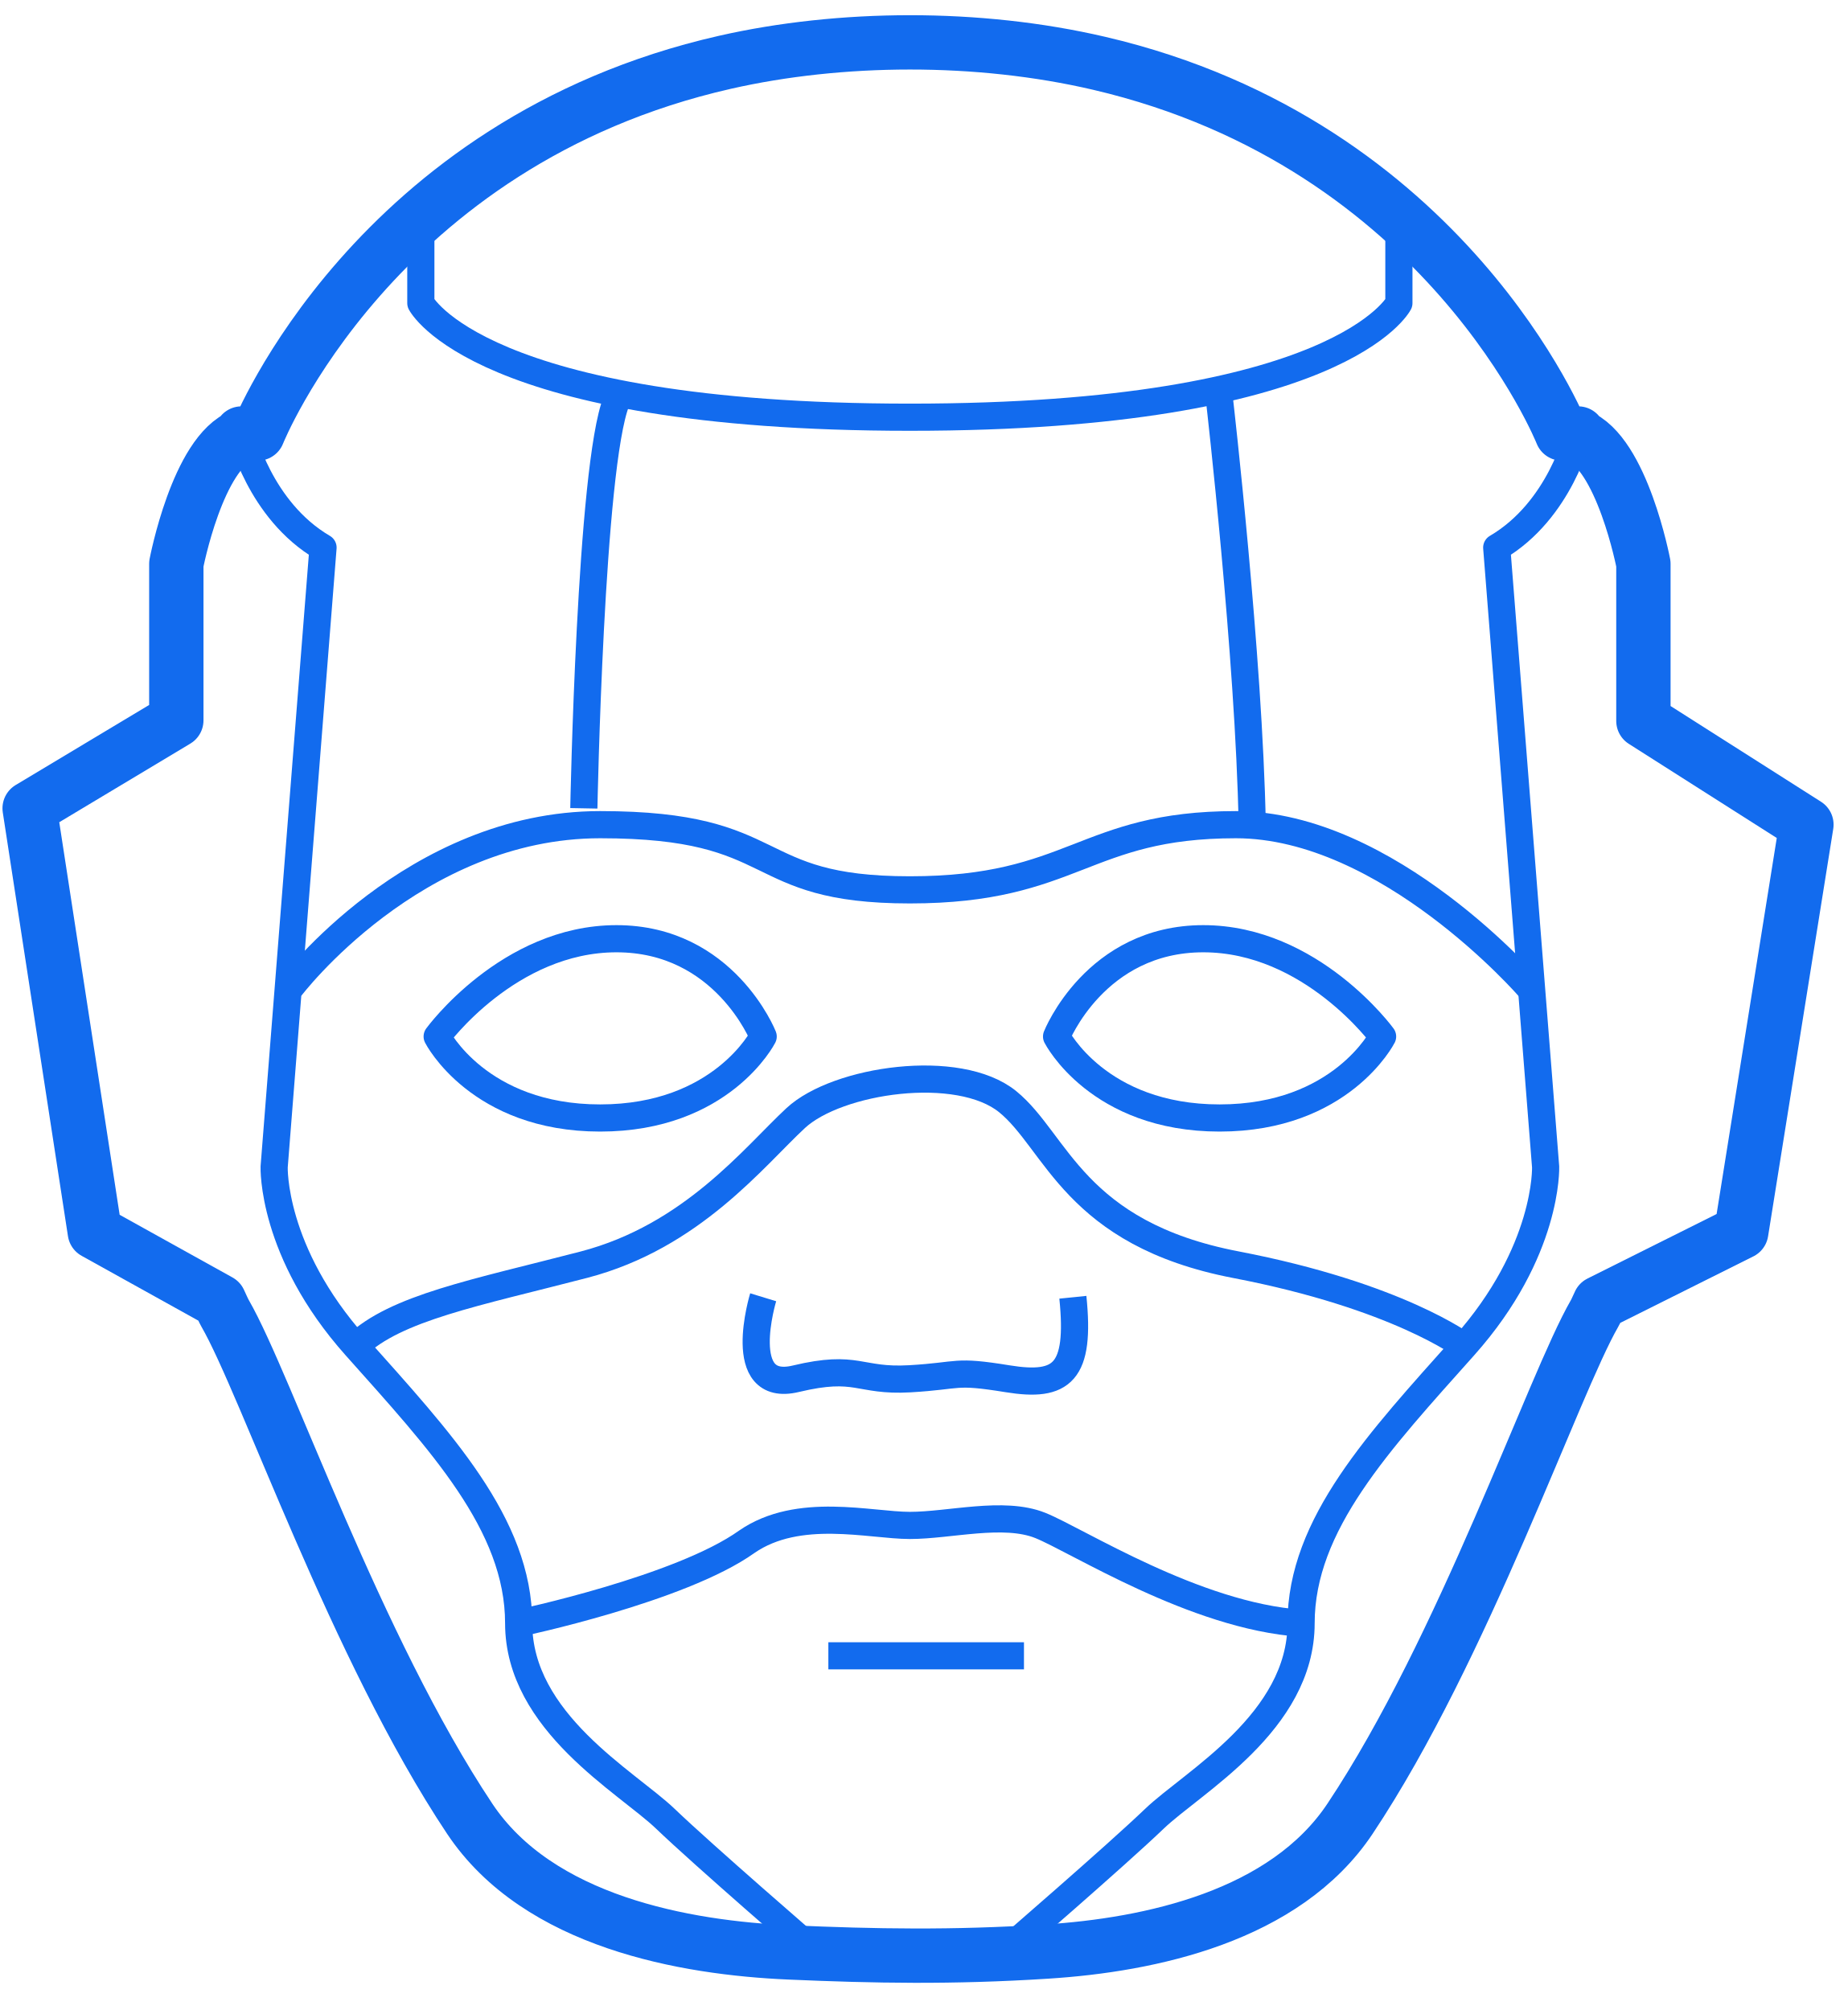
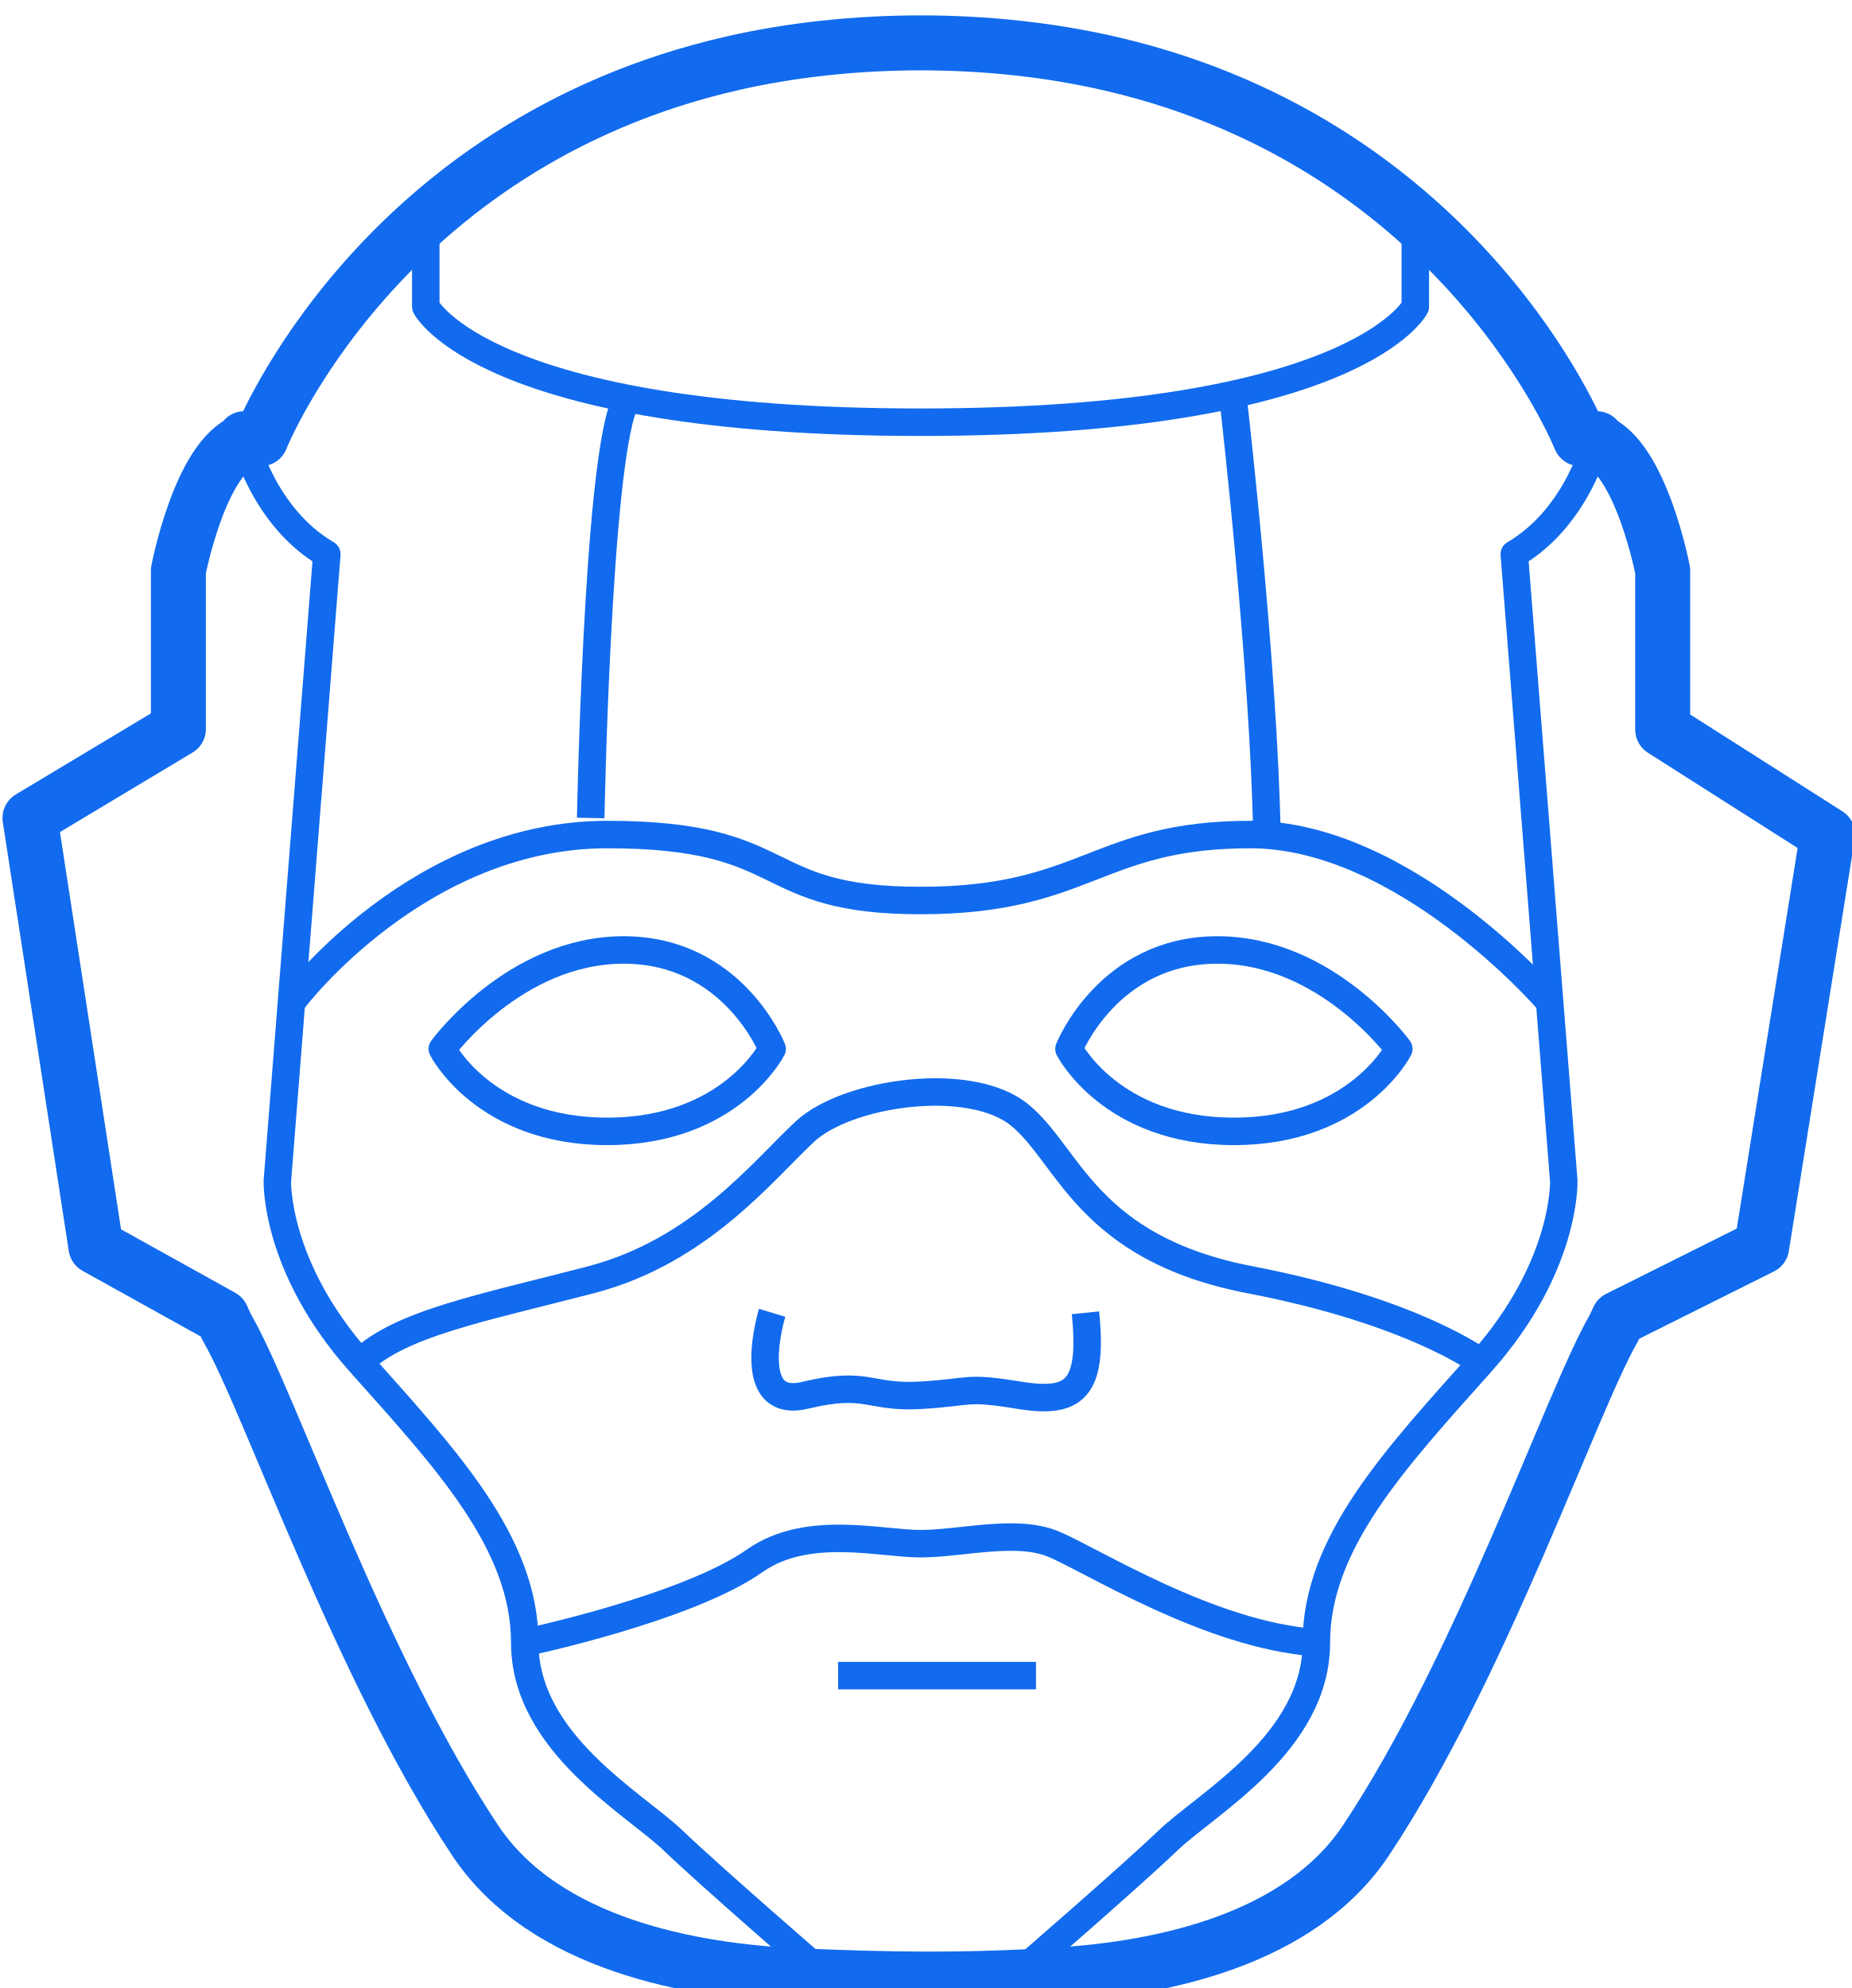
- <svg xmlns="http://www.w3.org/2000/svg" width="68px" height="74px" viewBox="0 0 68 74" version="1.1">
+ <svg xmlns="http://www.w3.org/2000/svg" version="1.1">
  <defs />
  <g id="Page-1" stroke="none" stroke-width="1" fill="none" fill-rule="evenodd">
    <g id="Icon-01" transform="translate(1, 1)" stroke="#126BEE" stroke-linejoin="round">
      <path d="M65.49,29.36 L59.49,25.542 L59.49,19.759 C59.49,19.759 58.707,15.659 57.07,15.038 C57.08,15 57.091,14.96 57.091,14.96 L57.062,15.036 C56.881,14.968 56.692,14.931 56.49,14.96 C56.49,14.96 52.257,4.318 39.46,1.331 C34.997,0.289 29.93,0.329 25.681,1.294 C12.759,4.229 8.49,14.96 8.49,14.96 C8.288,14.931 8.099,14.968 7.919,15.035 L7.89,14.96 C7.89,14.96 7.901,15 7.911,15.038 C6.273,15.658 5.49,19.759 5.49,19.759 L5.49,25.52 L0.091,28.759 L2.49,44.36 L7.072,46.905 C7.145,47.055 7.21,47.22 7.29,47.36 C8.799,49.977 12.106,59.682 16.29,65.96 C18.819,69.754 24.209,70.715 28.077,70.881 C31.194,71.016 34.026,71.072 37.528,70.848 C41.333,70.606 46.296,69.553 48.69,65.96 C52.874,59.682 56.182,49.977 57.69,47.36 C57.76,47.239 57.814,47.094 57.879,46.965 L63.091,44.36 L65.49,29.36 L65.49,29.36 Z" id="Stroke-1" stroke-width="2" />
      <path d="M45.091,29.36 C44.978,23.205 43.891,13.76 43.891,13.76 M20.49,28.759 C20.49,28.759 20.729,16.171 21.691,13.76" id="Stroke-3" />
      <path d="M49.89,37.16 C49.89,37.16 47.268,33.56 43.29,33.56 C39.314,33.56 37.89,37.16 37.89,37.16 C37.89,37.16 39.417,40.16 43.891,40.16 C48.365,40.16 49.89,37.16 49.89,37.16 L49.89,37.16 Z" id="Stroke-5" />
      <path d="M15.091,37.16 C15.091,37.16 17.714,33.56 21.691,33.56 C25.667,33.56 27.091,37.16 27.091,37.16 C27.091,37.16 25.564,40.16 21.091,40.16 C16.617,40.16 15.091,37.16 15.091,37.16 L15.091,37.16 Z" id="Stroke-7" />
      <path d="M27.091,46.76 C27.091,46.76 26.007,50.306 28.29,49.761 C30.575,49.214 30.59,49.87 32.49,49.761 C34.392,49.65 34.082,49.434 36.091,49.761 C38.099,50.087 38.773,49.54 38.49,46.76" id="Stroke-9" />
      <path d="M36.69,59.96 L29.49,59.96 M18.09,58.761 C18.09,58.761 24.042,57.508 26.49,55.76 C28.393,54.448 31.026,55.16 32.49,55.16 C33.955,55.16 35.936,54.618 37.29,55.16 C38.643,55.702 42.978,58.492 46.889,58.761" id="Stroke-11" />
      <path d="M52.891,48.56 C52.891,48.56 50.447,46.705 44.491,45.561 C38.535,44.416 37.9,41.03 36.091,39.56 C34.283,38.091 29.824,38.74 28.29,40.161 C26.758,41.581 24.473,44.524 20.491,45.561 C16.508,46.597 13.562,47.143 12.091,48.56 M9.691,35.361 C9.691,35.361 14.224,29.361 21.091,29.361 C27.958,29.361 26.447,31.761 32.491,31.761 C38.535,31.761 38.888,29.361 44.491,29.361 C50.093,29.361 55.29,35.361 55.29,35.361" id="Stroke-13" />
      <path d="M57.091,14.96 C57.091,14.96 56.437,17.785 54.091,19.16 L55.891,41.96 C55.891,41.96 55.999,45.071 52.891,48.56 C49.781,52.05 46.89,55.111 46.89,58.761 C46.89,62.409 42.904,64.605 41.49,65.96 C40.077,67.315 36.091,70.76 36.091,70.76" id="Stroke-15" />
      <path d="M7.891,14.96 C7.891,14.96 8.544,17.785 10.89,19.16 L9.091,41.96 C9.091,41.96 8.982,45.071 12.091,48.56 C15.2,52.05 18.091,55.111 18.091,58.761 C18.091,62.409 22.078,64.605 23.491,65.96 C24.905,67.315 28.891,70.76 28.891,70.76" id="Stroke-17" />
      <path d="M14.49,7.16 L14.49,10.16 C14.49,10.16 16.632,14.36 32.49,14.36 C48.348,14.36 50.49,10.16 50.49,10.16 L50.49,7.16" id="Stroke-19" />
    </g>
  </g>
</svg>
